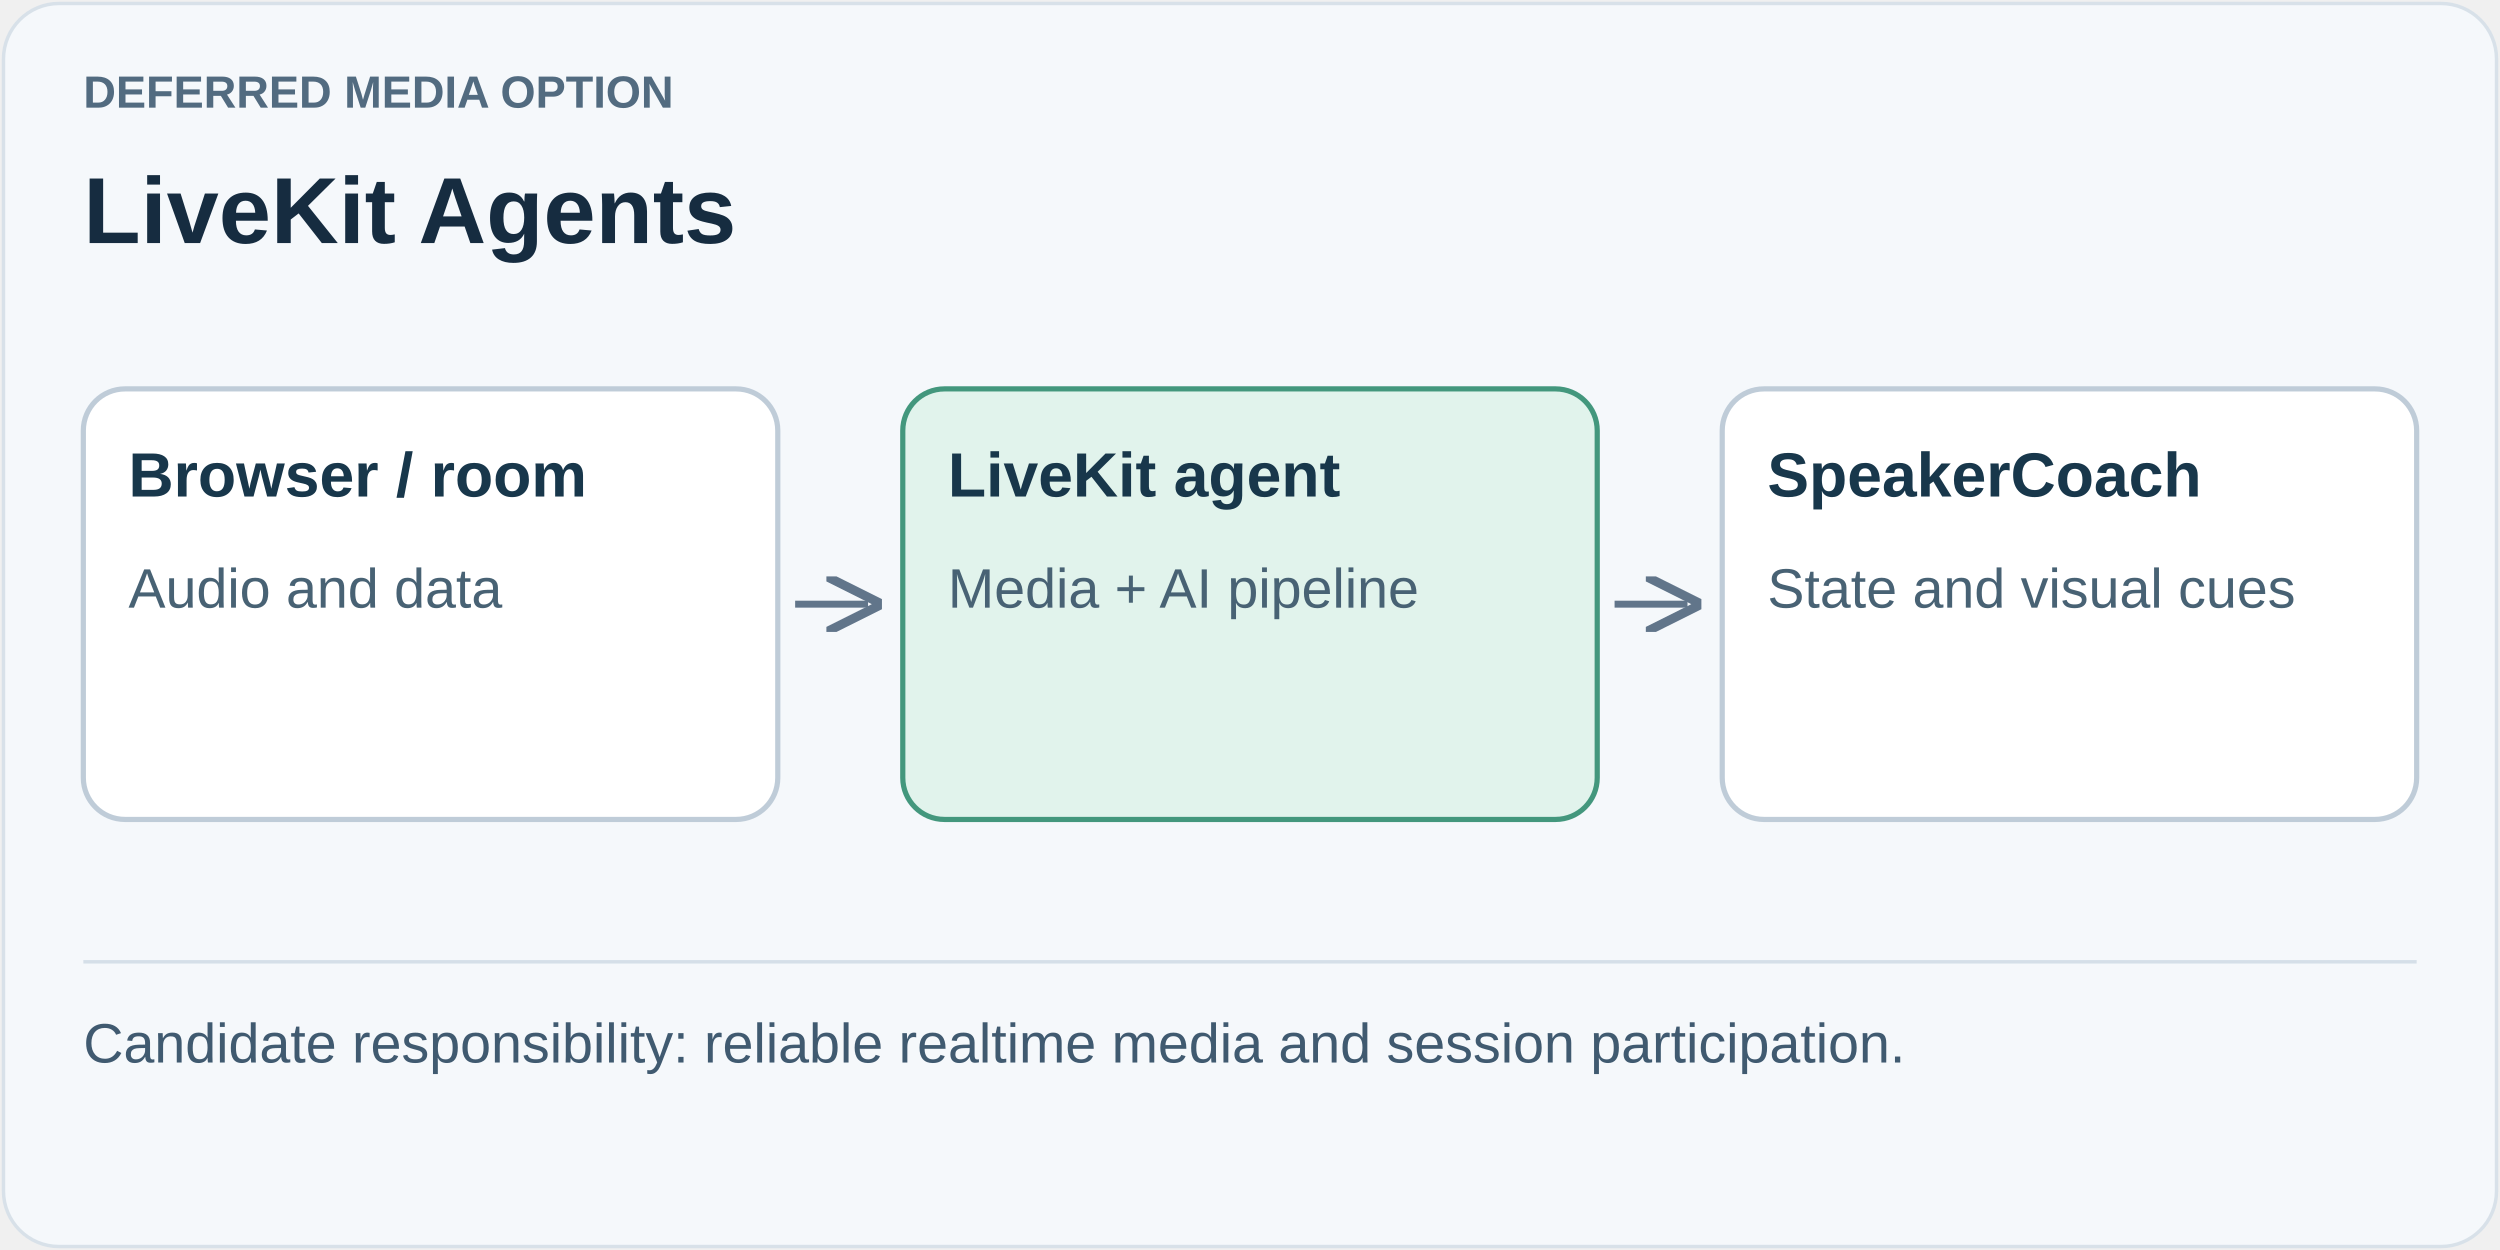
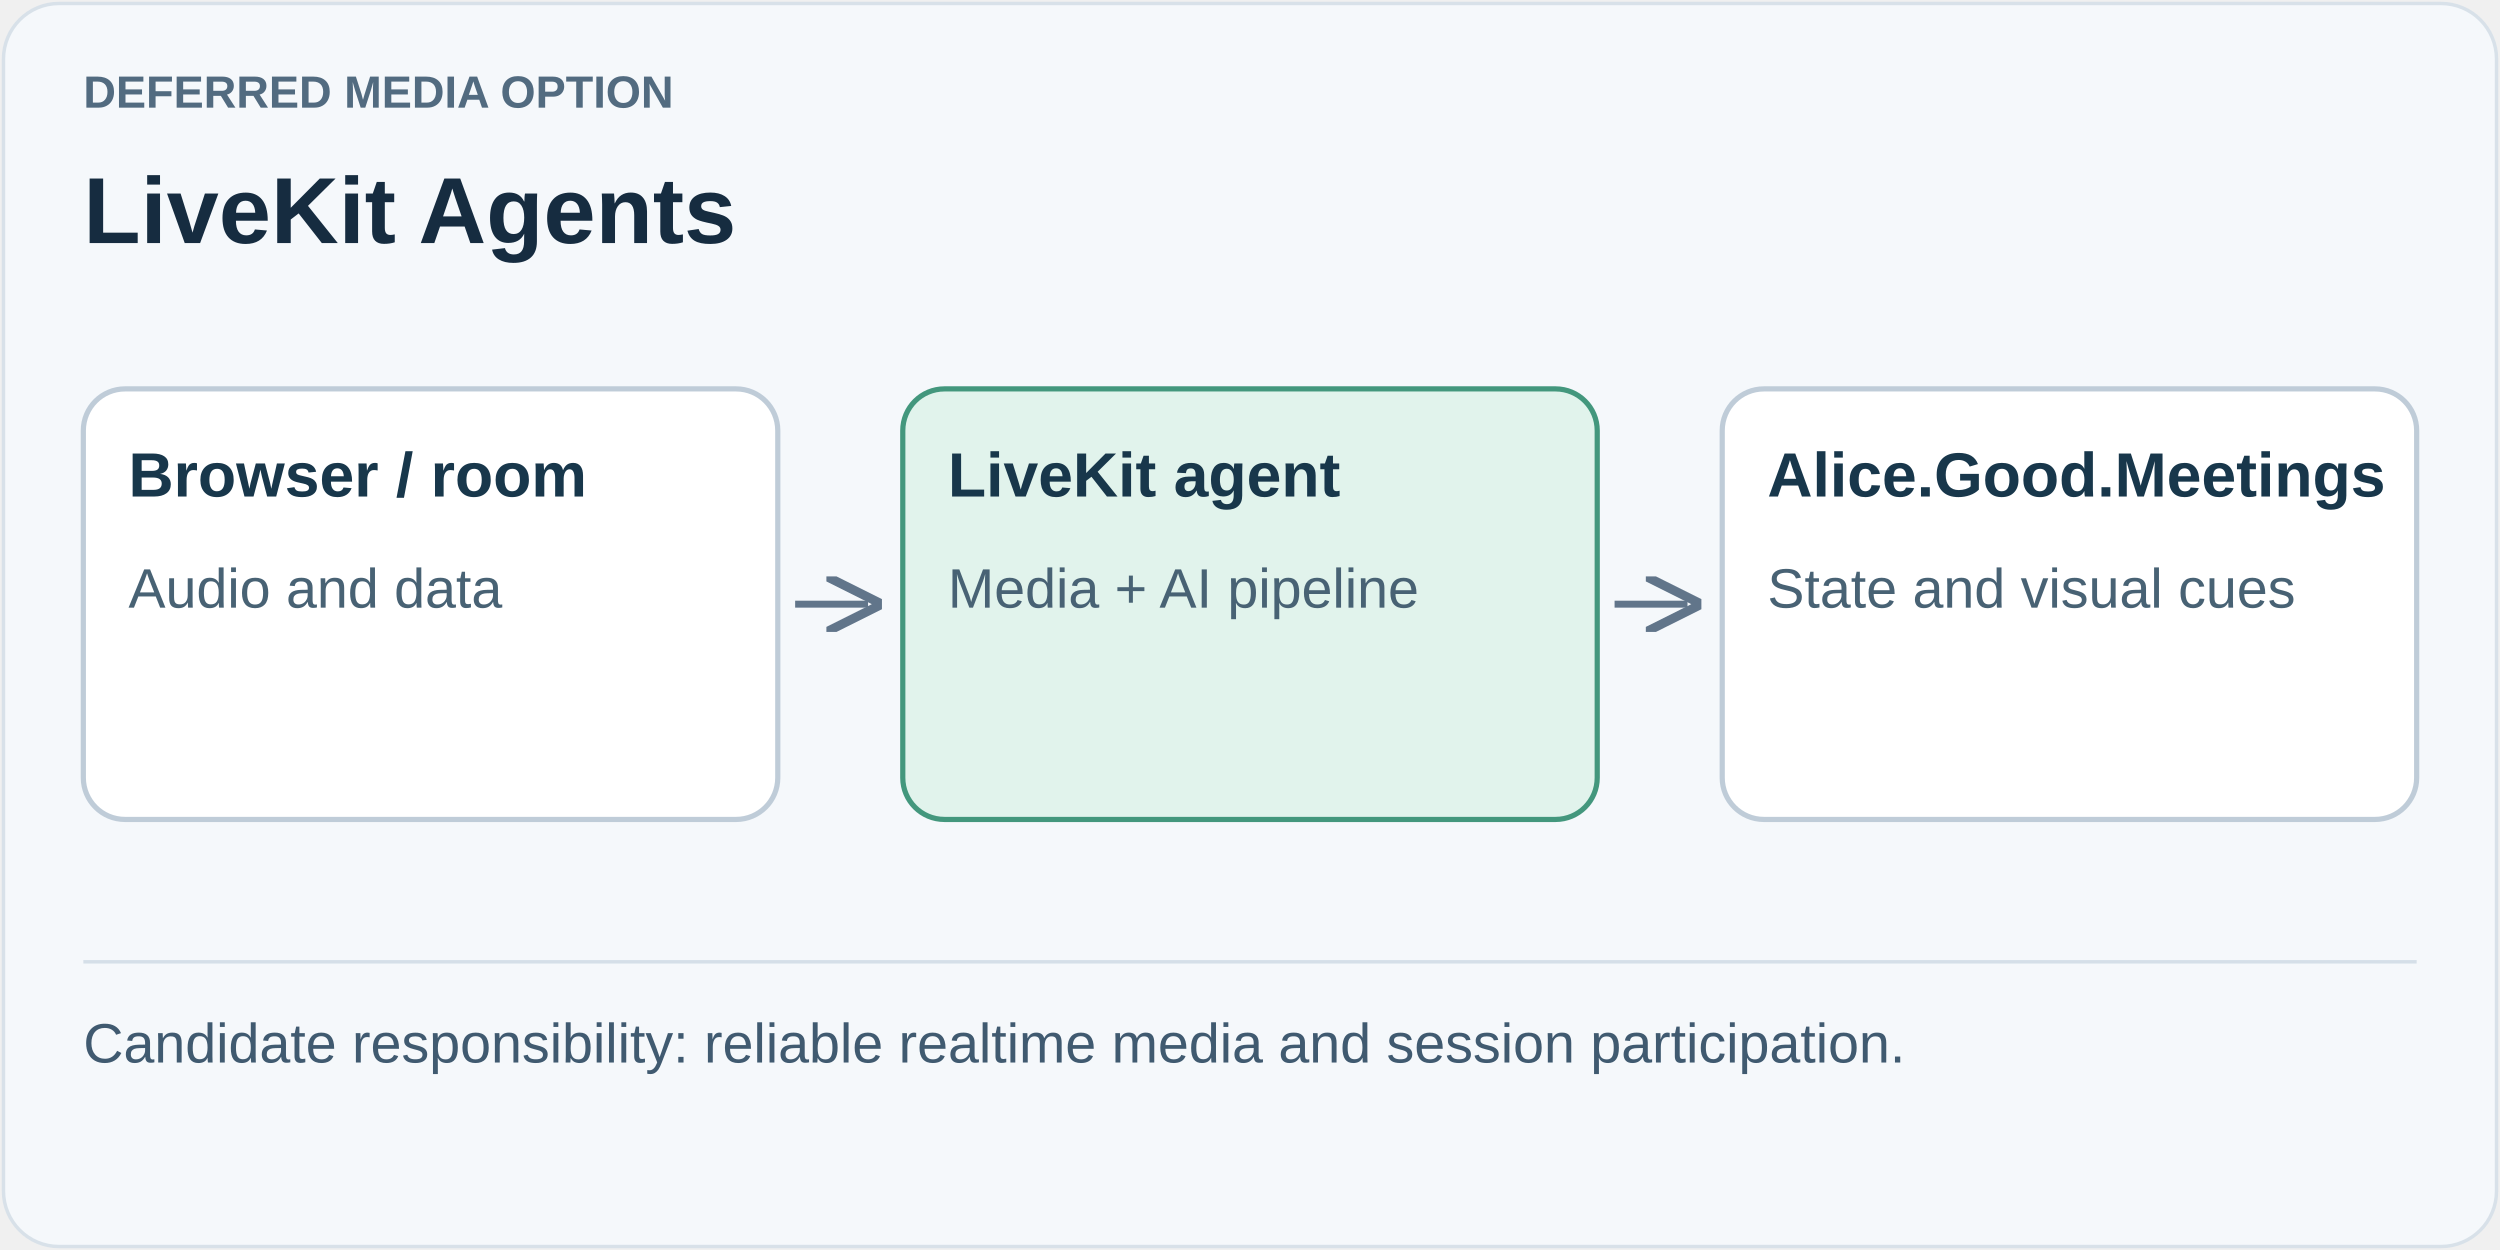
<svg xmlns="http://www.w3.org/2000/svg" width="720" height="360" viewBox="0 0 720 360" role="img" aria-labelledby="title desc">
  <defs>
    <marker id="arrow" markerWidth="8" markerHeight="8" refX="6" refY="4" orient="auto">
      <path d="M0 0 L8 4 L0 8" fill="none" stroke="#61758a" stroke-width="1.3" />
    </marker>
  </defs>
  <rect x="1" y="1" width="718" height="358" rx="16" fill="#f5f8fb" stroke="#d8e1e9" />
  <text x="24" y="31" font-family="Arial, sans-serif" font-size="13" fill="#526b80" font-weight="700">DEFERRED MEDIA OPTION</text>
  <text x="24" y="70" font-family="Arial, sans-serif" font-size="27" fill="#162c40" font-weight="700">LiveKit Agents</text>
  <rect x="24" y="112" width="200" height="124" rx="12" fill="#ffffff" stroke="#bfccd8" stroke-width="1.5" />
  <text x="37" y="143" font-family="Arial, sans-serif" font-size="18" fill="#18374b" font-weight="700">Browser / room</text>
  <text x="37" y="175" font-family="Arial, sans-serif" font-size="16" fill="#486274" font-weight="400">Audio and data</text>
  <path d="M229 174 H250" fill="none" stroke="#61758a" stroke-width="2" marker-end="url(#arrow)" />
  <rect x="260" y="112" width="200" height="124" rx="12" fill="#e1f3ec" stroke="#43977d" stroke-width="1.5" />
  <text x="273" y="143" font-family="Arial, sans-serif" font-size="18" fill="#18374b" font-weight="700">LiveKit agent</text>
  <text x="273" y="175" font-family="Arial, sans-serif" font-size="16" fill="#486274" font-weight="400">Media + AI pipeline</text>
  <path d="M465 174 H486" fill="none" stroke="#61758a" stroke-width="2" marker-end="url(#arrow)" />
  <rect x="496" y="112" width="200" height="124" rx="12" fill="#ffffff" stroke="#bfccd8" stroke-width="1.5" />
-   <text x="509" y="143" font-family="Arial, sans-serif" font-size="18" fill="#18374b" font-weight="700">SpeakerCoach</text>
+   <text x="509" y="143" font-family="Arial, sans-serif" font-size="18" fill="#18374b" font-weight="700">Alice.Good.Meetings</text>
  <text x="509" y="175" font-family="Arial, sans-serif" font-size="16" fill="#486274" font-weight="400">State and visual cues</text>
  <path d="M24 277 H696" stroke="#d5dfe8" />
  <text x="24" y="306" font-family="Arial, sans-serif" font-size="16" fill="#405a70" font-weight="400">Candidate responsibility: reliable realtime media and session participation.</text>
</svg>
